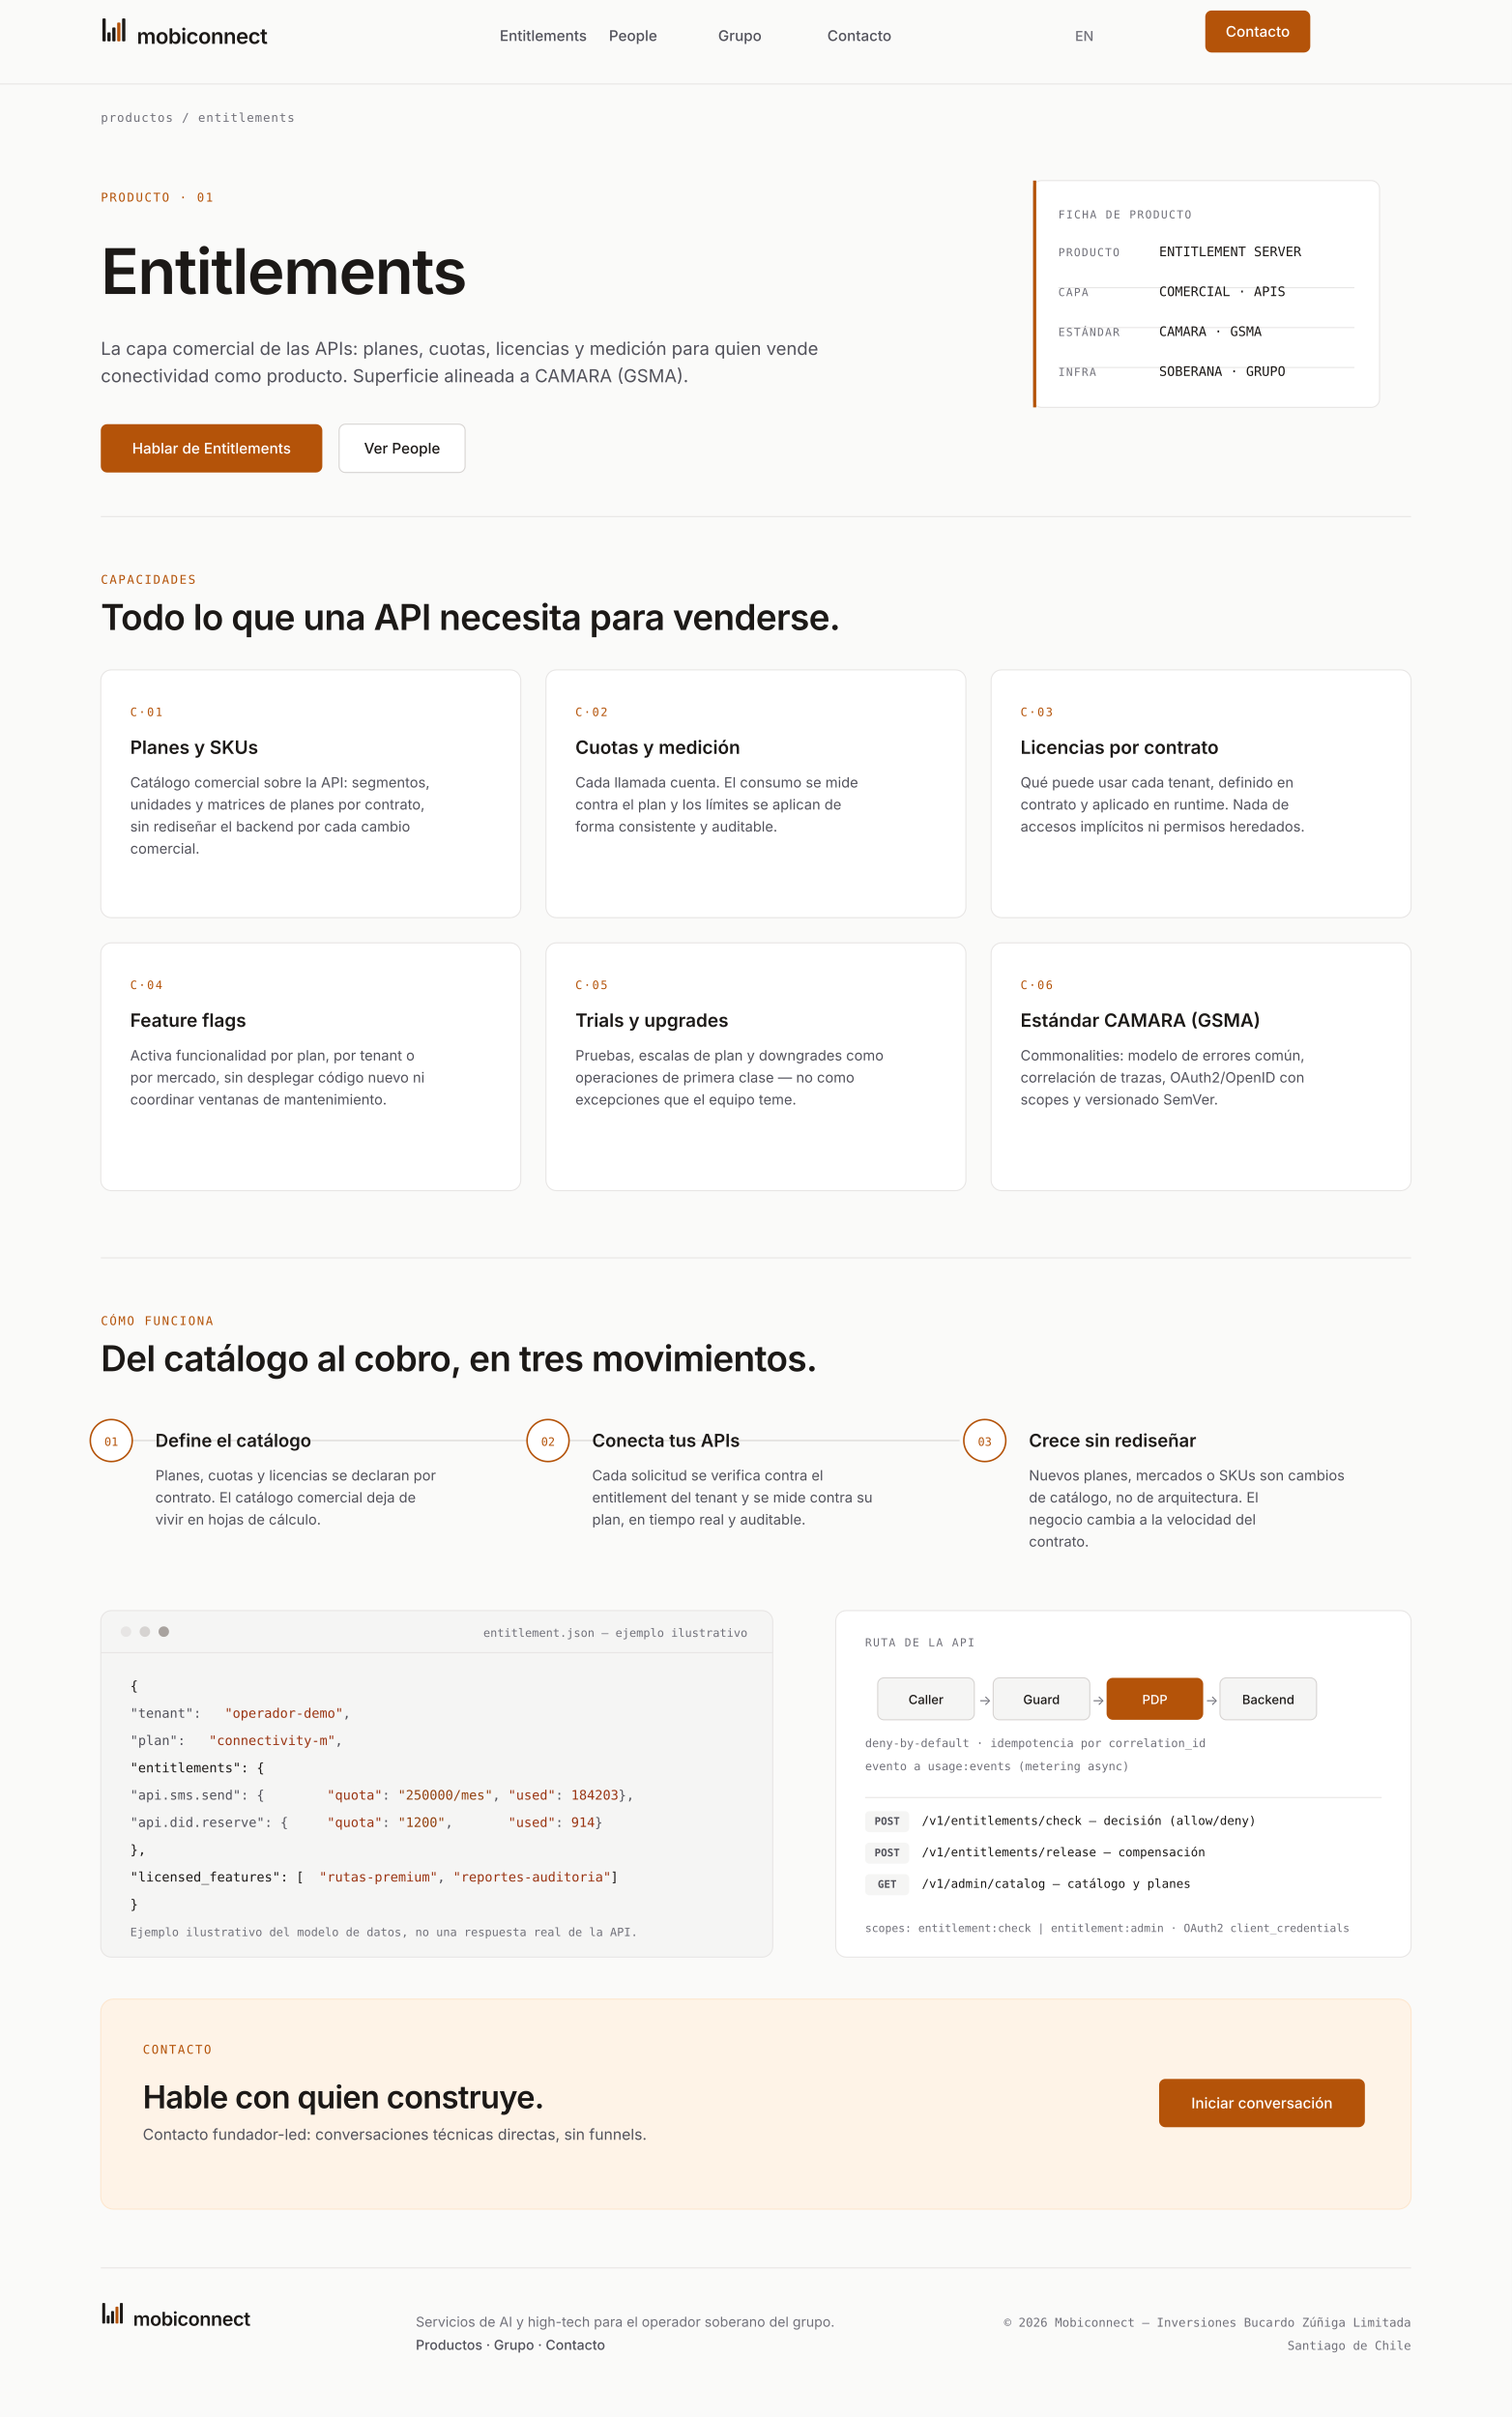
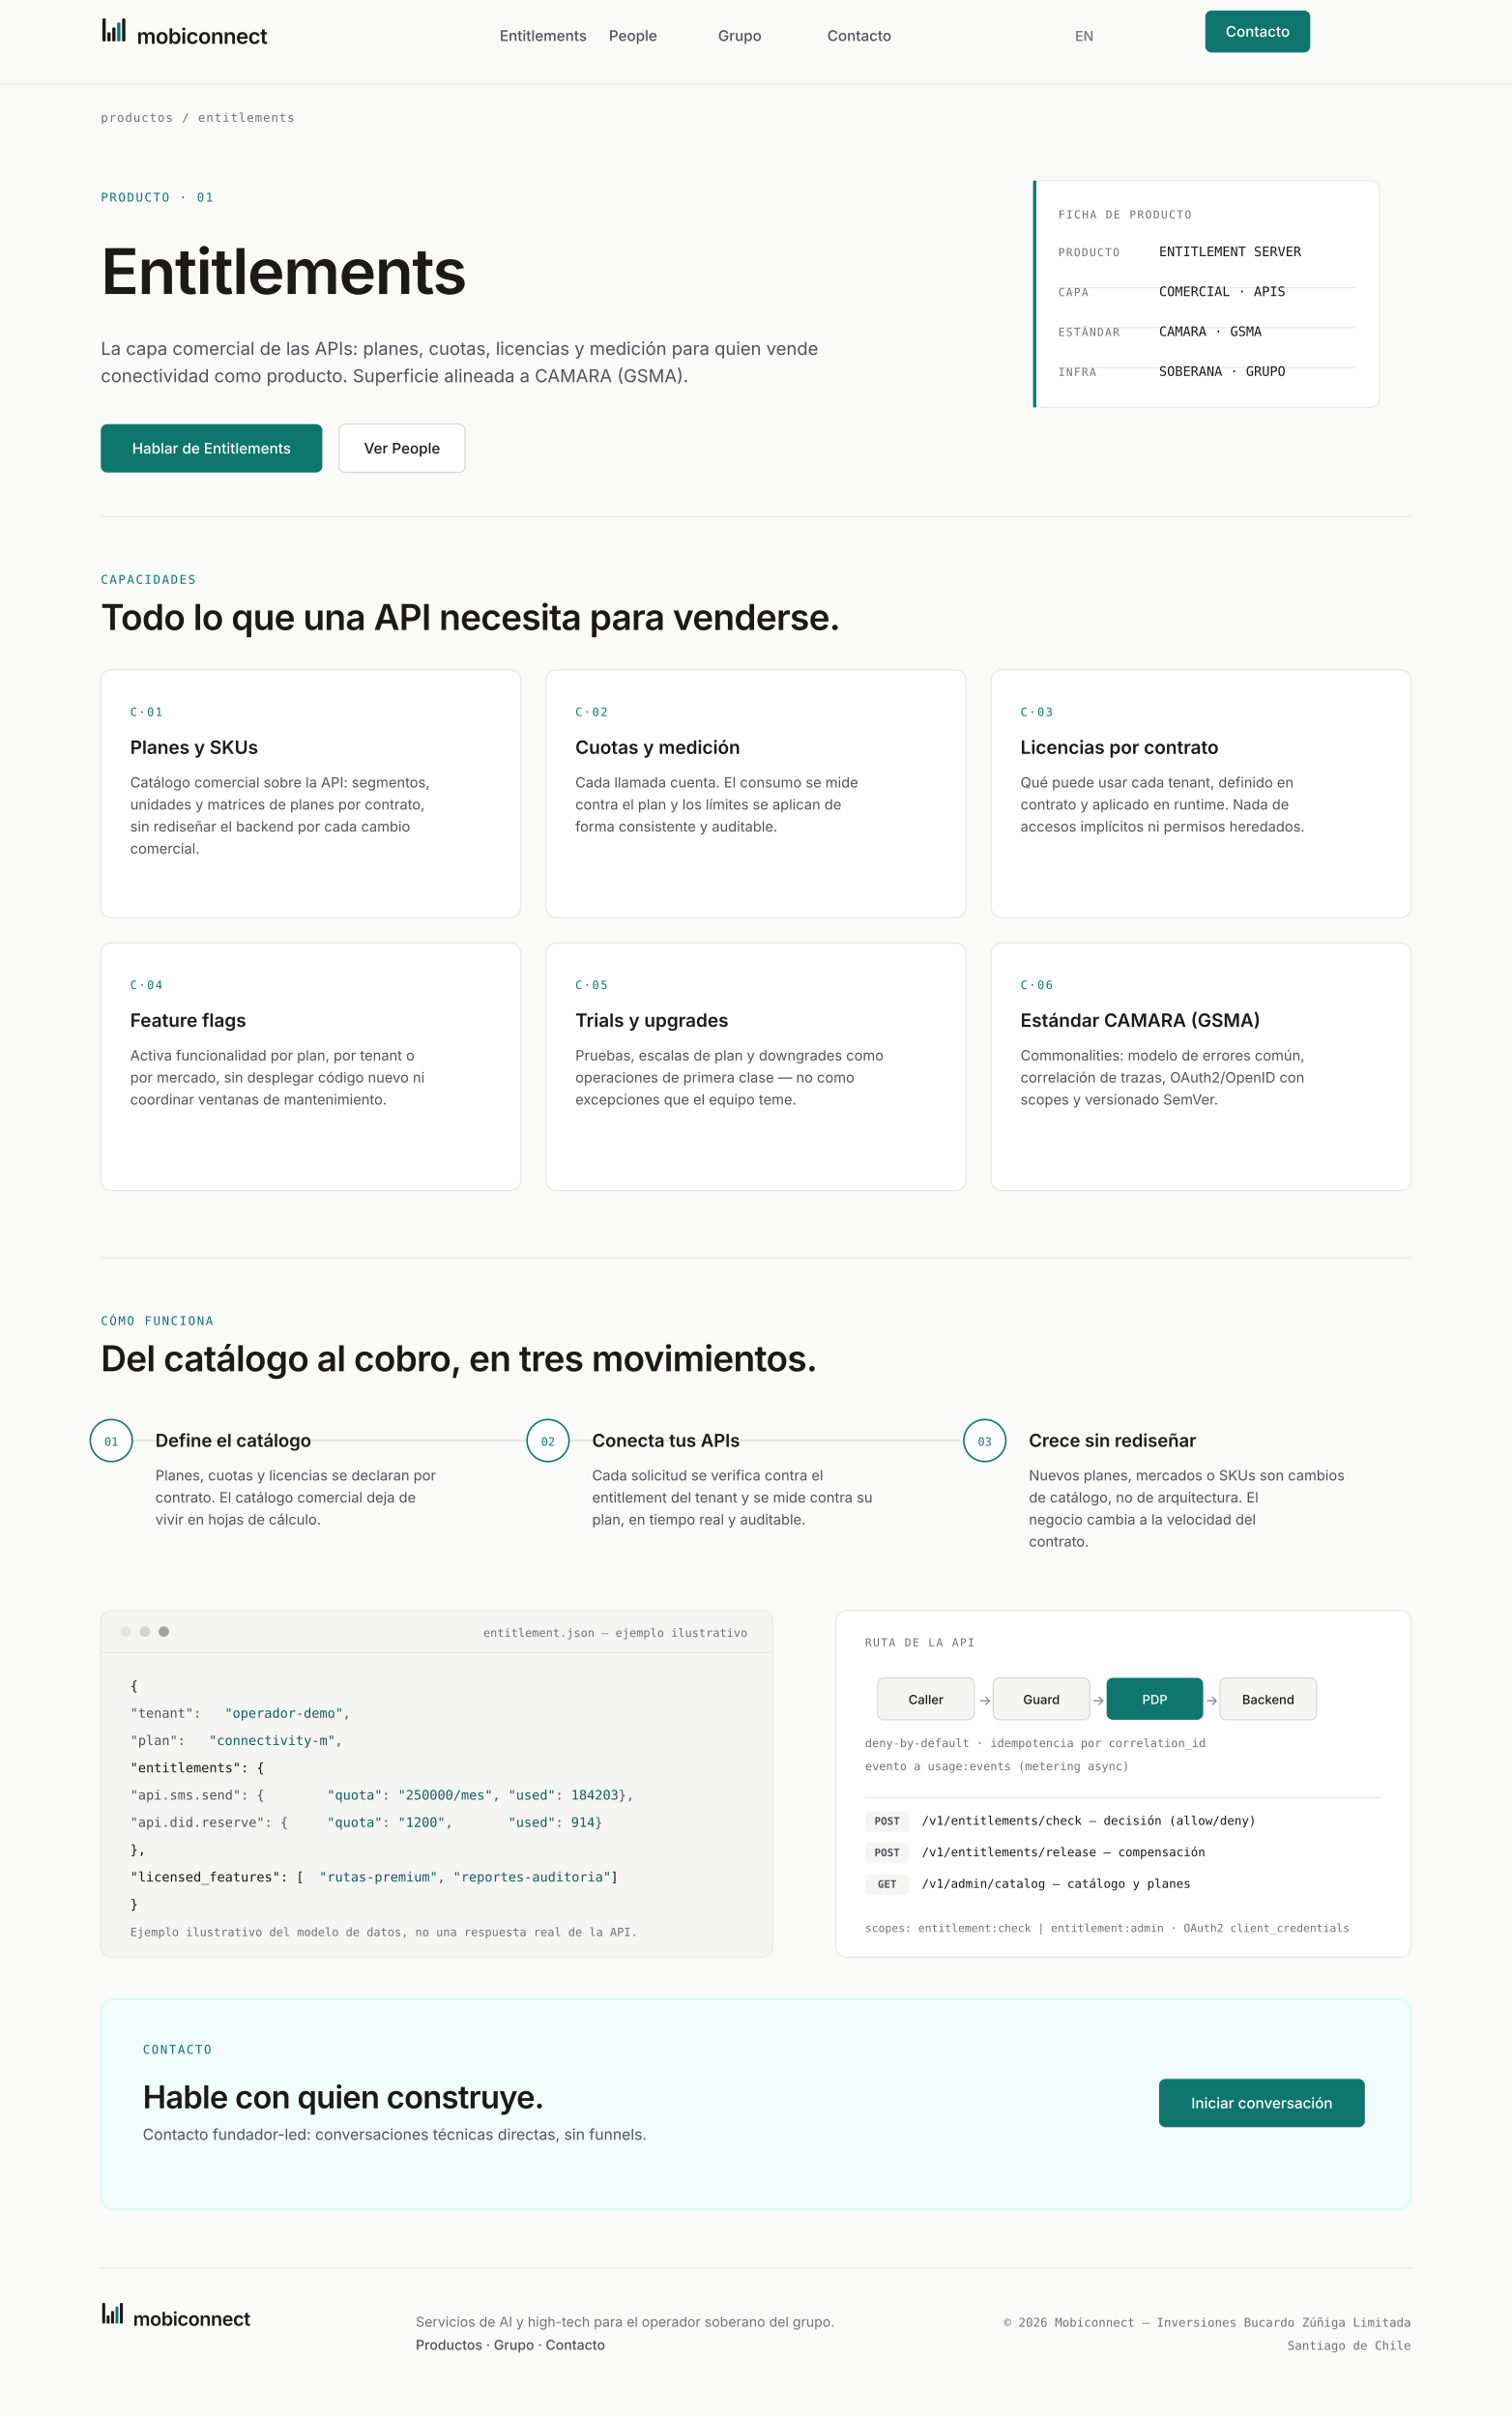
<svg xmlns="http://www.w3.org/2000/svg" width="1440" height="2302" viewBox="0 0 1440 2302">
  <rect x="0" y="0" width="1440" height="2302" fill="#FAFAF9" />
  <g id="nav">
    <g transform="translate(96,16) scale(0.78)">
      <rect x="2" y="2" width="4" height="28" fill="#1C1917" rx="1" />
      <rect x="26" y="2" width="4" height="28" fill="#1C1917" rx="1" />
      <rect x="8" y="19" width="4" height="11" fill="#1C1917" rx="1" />
      <rect x="14" y="13" width="4" height="17" fill="#1C1917" rx="1" />
-       <rect x="20" y="7" width="4" height="23" fill="#B45309" rx="1" />
+       <rect x="20" y="7" width="4" height="23" fill="#0F766E" rx="1" />
      <text x="44" y="33" font-family="Inter, 'Helvetica Neue', Arial, sans-serif" font-size="26" font-weight="600" fill="#1C1917" letter-spacing="-0.5">mobiconnect</text>
    </g>
    <text x="476" y="39" font-family="Inter, 'Helvetica Neue', Arial, sans-serif" font-size="14" font-weight="500" fill="#52525B">Entitlements</text>
    <text x="580" y="39" font-family="Inter, 'Helvetica Neue', Arial, sans-serif" font-size="14" font-weight="500" fill="#52525B">People</text>
    <text x="684" y="39" font-family="Inter, 'Helvetica Neue', Arial, sans-serif" font-size="14" font-weight="500" fill="#52525B">Grupo</text>
    <text x="788" y="39" font-family="Inter, 'Helvetica Neue', Arial, sans-serif" font-size="14" font-weight="500" fill="#52525B">Contacto</text>
-     <rect x="1148" y="10" width="100" height="40" fill="#B45309" rx="6" />
+     <rect x="1148" y="10" width="100" height="40" fill="#0F766E" rx="6" />
    <text x="1198.0" y="35.0" font-family="Inter, 'Helvetica Neue', Arial, sans-serif" font-size="14" font-weight="500" fill="#FFFFFF" text-anchor="middle">Contacto</text>
    <text x="1024" y="39" font-family="Inter, 'Helvetica Neue', Arial, sans-serif" font-size="13" font-weight="500" fill="#71717A">EN</text>
    <line x1="0" y1="80" x2="1440" y2="80" stroke="#E7E5E4" stroke-width="1" />
  </g>
  <g id="crumb">
    <text x="96" y="116" font-family="'IBM Plex Mono', 'SF Mono', Consolas, monospace" font-size="11.5" font-weight="400" fill="#71717A" letter-spacing="0.8">productos / entitlements</text>
  </g>
  <g id="hero">
-     <text x="96" y="192" font-family="'IBM Plex Mono', 'SF Mono', Consolas, monospace" font-size="11.5" font-weight="500" fill="#B45309" letter-spacing="1.4">PRODUCTO · 01</text>
+     <text x="96" y="192" font-family="'IBM Plex Mono', 'SF Mono', Consolas, monospace" font-size="11.5" font-weight="500" fill="#0F766E" letter-spacing="1.4">PRODUCTO · 01</text>
    <text x="96" y="280" font-family="'Inter Tight', Inter, 'Helvetica Neue', Arial, sans-serif" font-size="60" font-weight="600" fill="#1C1917" letter-spacing="-1.2">Entitlements</text>
    <text x="96" y="338" font-family="Inter, 'Helvetica Neue', Arial, sans-serif" font-size="17" font-weight="400" fill="#52525B">La capa comercial de las APIs: planes, cuotas, licencias y medición para quien vende</text>
    <text x="96" y="364" font-family="Inter, 'Helvetica Neue', Arial, sans-serif" font-size="17" font-weight="400" fill="#52525B">conectividad como producto. Superficie alineada a CAMARA (GSMA).</text>
  </g>
  <g id="hero-cta">
-     <rect x="96" y="404" width="211" height="46" fill="#B45309" rx="6" />
+     <rect x="96" y="404" width="211" height="46" fill="#0F766E" rx="6" />
    <text x="201.5" y="432.0" font-family="Inter, 'Helvetica Neue', Arial, sans-serif" font-size="14" font-weight="500" fill="#FFFFFF" text-anchor="middle">Hablar de Entitlements</text>
    <rect x="323" y="404" width="120" height="46" fill="#FFFFFF" rx="6" stroke="#D6D3D1" stroke-width="1" />
    <text x="383.0" y="432.0" font-family="Inter, 'Helvetica Neue', Arial, sans-serif" font-size="14" font-weight="500" fill="#1C1917" text-anchor="middle">Ver People</text>
  </g>
  <g id="ficha-producto">
    <rect x="984" y="172" width="330" height="216" fill="#FFFFFF" rx="8" stroke="#E7E5E4" stroke-width="1" />
-     <rect x="984" y="172" width="3" height="216" fill="#B45309" />
+     <rect x="984" y="172" width="3" height="216" fill="#0F766E" />
    <text x="1008" y="208" font-family="'IBM Plex Mono', 'SF Mono', Consolas, monospace" font-size="10.5" font-weight="500" fill="#71717A" letter-spacing="1.2">FICHA DE PRODUCTO</text>
    <text x="1008" y="244" font-family="'IBM Plex Mono', 'SF Mono', Consolas, monospace" font-size="10.5" font-weight="500" fill="#71717A" letter-spacing="1.1">PRODUCTO</text>
    <text x="1104" y="244" font-family="'IBM Plex Mono', 'SF Mono', Consolas, monospace" font-size="12.5" font-weight="500" fill="#1C1917">ENTITLEMENT SERVER</text>
    <line x1="1008" y1="274" x2="1290" y2="274" stroke="#E7E5E4" stroke-width="1" />
    <text x="1008" y="282" font-family="'IBM Plex Mono', 'SF Mono', Consolas, monospace" font-size="10.5" font-weight="500" fill="#71717A" letter-spacing="1.1">CAPA</text>
    <text x="1104" y="282" font-family="'IBM Plex Mono', 'SF Mono', Consolas, monospace" font-size="12.5" font-weight="500" fill="#1C1917">COMERCIAL · APIS</text>
    <line x1="1008" y1="312" x2="1290" y2="312" stroke="#E7E5E4" stroke-width="1" />
    <text x="1008" y="320" font-family="'IBM Plex Mono', 'SF Mono', Consolas, monospace" font-size="10.5" font-weight="500" fill="#71717A" letter-spacing="1.1">ESTÁNDAR</text>
    <text x="1104" y="320" font-family="'IBM Plex Mono', 'SF Mono', Consolas, monospace" font-size="12.5" font-weight="500" fill="#1C1917">CAMARA · GSMA</text>
    <line x1="1008" y1="350" x2="1290" y2="350" stroke="#E7E5E4" stroke-width="1" />
    <text x="1008" y="358" font-family="'IBM Plex Mono', 'SF Mono', Consolas, monospace" font-size="10.5" font-weight="500" fill="#71717A" letter-spacing="1.1">INFRA</text>
    <text x="1104" y="358" font-family="'IBM Plex Mono', 'SF Mono', Consolas, monospace" font-size="12.5" font-weight="500" fill="#1C1917">SOBERANA · GRUPO</text>
  </g>
  <line x1="96" y1="492" x2="1344" y2="492" stroke="#E7E5E4" stroke-width="1" />
  <g id="cap-head">
-     <text x="96" y="556" font-family="'IBM Plex Mono', 'SF Mono', Consolas, monospace" font-size="11.5" font-weight="500" fill="#B45309" letter-spacing="1.4">CAPACIDADES</text>
+     <text x="96" y="556" font-family="'IBM Plex Mono', 'SF Mono', Consolas, monospace" font-size="11.5" font-weight="500" fill="#0F766E" letter-spacing="1.4">CAPACIDADES</text>
    <text x="96" y="600" font-family="'Inter Tight', Inter, 'Helvetica Neue', Arial, sans-serif" font-size="34" font-weight="600" fill="#1C1917" letter-spacing="-0.6">Todo lo que una API necesita para venderse.</text>
  </g>
  <g id="cap-1">
    <rect x="96" y="638" width="400" height="236" fill="#FFFFFF" rx="10" stroke="#E7E5E4" stroke-width="1" />
-     <text x="124" y="682" font-family="'IBM Plex Mono', 'SF Mono', Consolas, monospace" font-size="11" font-weight="500" fill="#B45309" letter-spacing="1.4">C·01</text>
+     <text x="124" y="682" font-family="'IBM Plex Mono', 'SF Mono', Consolas, monospace" font-size="11" font-weight="500" fill="#0F766E" letter-spacing="1.4">C·01</text>
    <text x="124" y="718" font-family="Inter, 'Helvetica Neue', Arial, sans-serif" font-size="17.5" font-weight="600" fill="#1C1917">Planes y SKUs</text>
    <text x="124" y="750" font-family="Inter, 'Helvetica Neue', Arial, sans-serif" font-size="13.5" font-weight="400" fill="#52525B">Catálogo comercial sobre la API: segmentos,</text>
    <text x="124" y="771" font-family="Inter, 'Helvetica Neue', Arial, sans-serif" font-size="13.5" font-weight="400" fill="#52525B">unidades y matrices de planes por contrato,</text>
    <text x="124" y="792" font-family="Inter, 'Helvetica Neue', Arial, sans-serif" font-size="13.5" font-weight="400" fill="#52525B">sin rediseñar el backend por cada cambio</text>
    <text x="124" y="813" font-family="Inter, 'Helvetica Neue', Arial, sans-serif" font-size="13.5" font-weight="400" fill="#52525B">comercial.</text>
  </g>
  <g id="cap-2">
    <rect x="520" y="638" width="400" height="236" fill="#FFFFFF" rx="10" stroke="#E7E5E4" stroke-width="1" />
-     <text x="548" y="682" font-family="'IBM Plex Mono', 'SF Mono', Consolas, monospace" font-size="11" font-weight="500" fill="#B45309" letter-spacing="1.4">C·02</text>
+     <text x="548" y="682" font-family="'IBM Plex Mono', 'SF Mono', Consolas, monospace" font-size="11" font-weight="500" fill="#0F766E" letter-spacing="1.4">C·02</text>
    <text x="548" y="718" font-family="Inter, 'Helvetica Neue', Arial, sans-serif" font-size="17.5" font-weight="600" fill="#1C1917">Cuotas y medición</text>
    <text x="548" y="750" font-family="Inter, 'Helvetica Neue', Arial, sans-serif" font-size="13.5" font-weight="400" fill="#52525B">Cada llamada cuenta. El consumo se mide</text>
    <text x="548" y="771" font-family="Inter, 'Helvetica Neue', Arial, sans-serif" font-size="13.5" font-weight="400" fill="#52525B">contra el plan y los límites se aplican de</text>
    <text x="548" y="792" font-family="Inter, 'Helvetica Neue', Arial, sans-serif" font-size="13.5" font-weight="400" fill="#52525B">forma consistente y auditable.</text>
  </g>
  <g id="cap-3">
    <rect x="944" y="638" width="400" height="236" fill="#FFFFFF" rx="10" stroke="#E7E5E4" stroke-width="1" />
-     <text x="972" y="682" font-family="'IBM Plex Mono', 'SF Mono', Consolas, monospace" font-size="11" font-weight="500" fill="#B45309" letter-spacing="1.4">C·03</text>
+     <text x="972" y="682" font-family="'IBM Plex Mono', 'SF Mono', Consolas, monospace" font-size="11" font-weight="500" fill="#0F766E" letter-spacing="1.4">C·03</text>
    <text x="972" y="718" font-family="Inter, 'Helvetica Neue', Arial, sans-serif" font-size="17.5" font-weight="600" fill="#1C1917">Licencias por contrato</text>
    <text x="972" y="750" font-family="Inter, 'Helvetica Neue', Arial, sans-serif" font-size="13.5" font-weight="400" fill="#52525B">Qué puede usar cada tenant, definido en</text>
    <text x="972" y="771" font-family="Inter, 'Helvetica Neue', Arial, sans-serif" font-size="13.5" font-weight="400" fill="#52525B">contrato y aplicado en runtime. Nada de</text>
    <text x="972" y="792" font-family="Inter, 'Helvetica Neue', Arial, sans-serif" font-size="13.5" font-weight="400" fill="#52525B">accesos implícitos ni permisos heredados.</text>
  </g>
  <g id="cap-4">
    <rect x="96" y="898" width="400" height="236" fill="#FFFFFF" rx="10" stroke="#E7E5E4" stroke-width="1" />
-     <text x="124" y="942" font-family="'IBM Plex Mono', 'SF Mono', Consolas, monospace" font-size="11" font-weight="500" fill="#B45309" letter-spacing="1.4">C·04</text>
+     <text x="124" y="942" font-family="'IBM Plex Mono', 'SF Mono', Consolas, monospace" font-size="11" font-weight="500" fill="#0F766E" letter-spacing="1.4">C·04</text>
    <text x="124" y="978" font-family="Inter, 'Helvetica Neue', Arial, sans-serif" font-size="17.5" font-weight="600" fill="#1C1917">Feature flags</text>
    <text x="124" y="1010" font-family="Inter, 'Helvetica Neue', Arial, sans-serif" font-size="13.5" font-weight="400" fill="#52525B">Activa funcionalidad por plan, por tenant o</text>
    <text x="124" y="1031" font-family="Inter, 'Helvetica Neue', Arial, sans-serif" font-size="13.5" font-weight="400" fill="#52525B">por mercado, sin desplegar código nuevo ni</text>
    <text x="124" y="1052" font-family="Inter, 'Helvetica Neue', Arial, sans-serif" font-size="13.5" font-weight="400" fill="#52525B">coordinar ventanas de mantenimiento.</text>
  </g>
  <g id="cap-5">
    <rect x="520" y="898" width="400" height="236" fill="#FFFFFF" rx="10" stroke="#E7E5E4" stroke-width="1" />
-     <text x="548" y="942" font-family="'IBM Plex Mono', 'SF Mono', Consolas, monospace" font-size="11" font-weight="500" fill="#B45309" letter-spacing="1.4">C·05</text>
+     <text x="548" y="942" font-family="'IBM Plex Mono', 'SF Mono', Consolas, monospace" font-size="11" font-weight="500" fill="#0F766E" letter-spacing="1.4">C·05</text>
    <text x="548" y="978" font-family="Inter, 'Helvetica Neue', Arial, sans-serif" font-size="17.5" font-weight="600" fill="#1C1917">Trials y upgrades</text>
    <text x="548" y="1010" font-family="Inter, 'Helvetica Neue', Arial, sans-serif" font-size="13.5" font-weight="400" fill="#52525B">Pruebas, escalas de plan y downgrades como</text>
    <text x="548" y="1031" font-family="Inter, 'Helvetica Neue', Arial, sans-serif" font-size="13.5" font-weight="400" fill="#52525B">operaciones de primera clase — no como</text>
    <text x="548" y="1052" font-family="Inter, 'Helvetica Neue', Arial, sans-serif" font-size="13.5" font-weight="400" fill="#52525B">excepciones que el equipo teme.</text>
  </g>
  <g id="cap-6">
    <rect x="944" y="898" width="400" height="236" fill="#FFFFFF" rx="10" stroke="#E7E5E4" stroke-width="1" />
-     <text x="972" y="942" font-family="'IBM Plex Mono', 'SF Mono', Consolas, monospace" font-size="11" font-weight="500" fill="#B45309" letter-spacing="1.4">C·06</text>
+     <text x="972" y="942" font-family="'IBM Plex Mono', 'SF Mono', Consolas, monospace" font-size="11" font-weight="500" fill="#0F766E" letter-spacing="1.4">C·06</text>
    <text x="972" y="978" font-family="Inter, 'Helvetica Neue', Arial, sans-serif" font-size="17.5" font-weight="600" fill="#1C1917">Estándar CAMARA (GSMA)</text>
    <text x="972" y="1010" font-family="Inter, 'Helvetica Neue', Arial, sans-serif" font-size="13.5" font-weight="400" fill="#52525B">Commonalities: modelo de errores común,</text>
    <text x="972" y="1031" font-family="Inter, 'Helvetica Neue', Arial, sans-serif" font-size="13.5" font-weight="400" fill="#52525B">correlación de trazas, OAuth2/OpenID con</text>
    <text x="972" y="1052" font-family="Inter, 'Helvetica Neue', Arial, sans-serif" font-size="13.5" font-weight="400" fill="#52525B">scopes y versionado SemVer.</text>
  </g>
  <line x1="96" y1="1198" x2="1344" y2="1198" stroke="#E7E5E4" stroke-width="1" />
  <g id="how-head">
-     <text x="96" y="1262" font-family="'IBM Plex Mono', 'SF Mono', Consolas, monospace" font-size="11.5" font-weight="500" fill="#B45309" letter-spacing="1.4">CÓMO FUNCIONA</text>
+     <text x="96" y="1262" font-family="'IBM Plex Mono', 'SF Mono', Consolas, monospace" font-size="11.5" font-weight="500" fill="#0F766E" letter-spacing="1.4">CÓMO FUNCIONA</text>
    <text x="96" y="1306" font-family="'Inter Tight', Inter, 'Helvetica Neue', Arial, sans-serif" font-size="34" font-weight="600" fill="#1C1917" letter-spacing="-0.6">Del catálogo al cobro, en tres movimientos.</text>
  </g>
  <line x1="126" y1="1372" x2="914" y2="1372" stroke="#D6D3D1" stroke-width="1" />
  <g id="paso-01">
-     <circle cx="106" cy="1372" r="20" fill="#FFFFFF" stroke="#B45309" stroke-width="1.5" />
-     <text x="106" y="1377" font-family="'IBM Plex Mono', 'SF Mono', Consolas, monospace" font-size="11" font-weight="500" fill="#B45309" text-anchor="middle">01</text>
+     <circle cx="106" cy="1372" r="20" fill="#FFFFFF" stroke="#0F766E" stroke-width="1.5" />
+     <text x="106" y="1377" font-family="'IBM Plex Mono', 'SF Mono', Consolas, monospace" font-size="11" font-weight="500" fill="#0F766E" text-anchor="middle">01</text>
    <text x="148" y="1378" font-family="Inter, 'Helvetica Neue', Arial, sans-serif" font-size="17" font-weight="600" fill="#1C1917">Define el catálogo</text>
    <text x="148" y="1410" font-family="Inter, 'Helvetica Neue', Arial, sans-serif" font-size="13.5" font-weight="400" fill="#52525B">Planes, cuotas y licencias se declaran por</text>
    <text x="148" y="1431" font-family="Inter, 'Helvetica Neue', Arial, sans-serif" font-size="13.5" font-weight="400" fill="#52525B">contrato. El catálogo comercial deja de</text>
    <text x="148" y="1452" font-family="Inter, 'Helvetica Neue', Arial, sans-serif" font-size="13.5" font-weight="400" fill="#52525B">vivir en hojas de cálculo.</text>
  </g>
  <g id="paso-02">
-     <circle cx="522" cy="1372" r="20" fill="#FFFFFF" stroke="#B45309" stroke-width="1.5" />
-     <text x="522" y="1377" font-family="'IBM Plex Mono', 'SF Mono', Consolas, monospace" font-size="11" font-weight="500" fill="#B45309" text-anchor="middle">02</text>
+     <circle cx="522" cy="1372" r="20" fill="#FFFFFF" stroke="#0F766E" stroke-width="1.5" />
+     <text x="522" y="1377" font-family="'IBM Plex Mono', 'SF Mono', Consolas, monospace" font-size="11" font-weight="500" fill="#0F766E" text-anchor="middle">02</text>
    <text x="564" y="1378" font-family="Inter, 'Helvetica Neue', Arial, sans-serif" font-size="17" font-weight="600" fill="#1C1917">Conecta tus APIs</text>
    <text x="564" y="1410" font-family="Inter, 'Helvetica Neue', Arial, sans-serif" font-size="13.5" font-weight="400" fill="#52525B">Cada solicitud se verifica contra el</text>
    <text x="564" y="1431" font-family="Inter, 'Helvetica Neue', Arial, sans-serif" font-size="13.5" font-weight="400" fill="#52525B">entitlement del tenant y se mide contra su</text>
    <text x="564" y="1452" font-family="Inter, 'Helvetica Neue', Arial, sans-serif" font-size="13.5" font-weight="400" fill="#52525B">plan, en tiempo real y auditable.</text>
  </g>
  <g id="paso-03">
-     <circle cx="938" cy="1372" r="20" fill="#FFFFFF" stroke="#B45309" stroke-width="1.5" />
-     <text x="938" y="1377" font-family="'IBM Plex Mono', 'SF Mono', Consolas, monospace" font-size="11" font-weight="500" fill="#B45309" text-anchor="middle">03</text>
+     <circle cx="938" cy="1372" r="20" fill="#FFFFFF" stroke="#0F766E" stroke-width="1.5" />
+     <text x="938" y="1377" font-family="'IBM Plex Mono', 'SF Mono', Consolas, monospace" font-size="11" font-weight="500" fill="#0F766E" text-anchor="middle">03</text>
    <text x="980" y="1378" font-family="Inter, 'Helvetica Neue', Arial, sans-serif" font-size="17" font-weight="600" fill="#1C1917">Crece sin rediseñar</text>
    <text x="980" y="1410" font-family="Inter, 'Helvetica Neue', Arial, sans-serif" font-size="13.5" font-weight="400" fill="#52525B">Nuevos planes, mercados o SKUs son cambios</text>
    <text x="980" y="1431" font-family="Inter, 'Helvetica Neue', Arial, sans-serif" font-size="13.5" font-weight="400" fill="#52525B">de catálogo, no de arquitectura. El</text>
    <text x="980" y="1452" font-family="Inter, 'Helvetica Neue', Arial, sans-serif" font-size="13.5" font-weight="400" fill="#52525B">negocio cambia a la velocidad del</text>
    <text x="980" y="1473" font-family="Inter, 'Helvetica Neue', Arial, sans-serif" font-size="13.5" font-weight="400" fill="#52525B">contrato.</text>
  </g>
  <g id="codigo">
    <rect x="96" y="1534" width="640" height="330" fill="#F5F5F4" rx="10" stroke="#E7E5E4" stroke-width="1" />
    <line x1="96" y1="1574" x2="736" y2="1574" stroke="#E7E5E4" stroke-width="1" />
    <circle cx="120" cy="1554" r="5" fill="#E7E5E4" />
    <circle cx="138" cy="1554" r="5" fill="#D6D3D1" />
    <circle cx="156" cy="1554" r="5" fill="#A8A29E" />
    <text x="712" y="1559" font-family="'IBM Plex Mono', 'SF Mono', Consolas, monospace" font-size="11" font-weight="400" fill="#71717A" text-anchor="end">entitlement.json — ejemplo ilustrativo</text>
    <text x="124" y="1610" font-family="'IBM Plex Mono', 'SF Mono', Consolas, monospace" font-size="12.5" font-weight="400" fill="#1C1917">{</text>
    <text x="124" y="1636" font-family="'IBM Plex Mono', 'SF Mono', Consolas, monospace" font-size="12.5" font-weight="400" fill="#52525B">  "tenant": </text>
-     <text x="214.0" y="1636" font-family="'IBM Plex Mono', 'SF Mono', Consolas, monospace" font-size="12.5" font-weight="500" fill="#9A3412">"operador-demo"</text>
+     <text x="214.0" y="1636" font-family="'IBM Plex Mono', 'SF Mono', Consolas, monospace" font-size="12.5" font-weight="500" fill="#115E59">"operador-demo"</text>
    <text x="326.5" y="1636" font-family="'IBM Plex Mono', 'SF Mono', Consolas, monospace" font-size="12.5" font-weight="400" fill="#52525B">,</text>
    <text x="124" y="1662" font-family="'IBM Plex Mono', 'SF Mono', Consolas, monospace" font-size="12.5" font-weight="400" fill="#52525B">  "plan": </text>
-     <text x="199.0" y="1662" font-family="'IBM Plex Mono', 'SF Mono', Consolas, monospace" font-size="12.5" font-weight="500" fill="#9A3412">"connectivity-m"</text>
+     <text x="199.0" y="1662" font-family="'IBM Plex Mono', 'SF Mono', Consolas, monospace" font-size="12.5" font-weight="500" fill="#115E59">"connectivity-m"</text>
    <text x="319.0" y="1662" font-family="'IBM Plex Mono', 'SF Mono', Consolas, monospace" font-size="12.5" font-weight="400" fill="#52525B">,</text>
    <text x="124" y="1688" font-family="'IBM Plex Mono', 'SF Mono', Consolas, monospace" font-size="12.5" font-weight="500" fill="#1C1917">  "entitlements": {</text>
    <text x="124" y="1714" font-family="'IBM Plex Mono', 'SF Mono', Consolas, monospace" font-size="12.5" font-weight="400" fill="#52525B">    "api.sms.send":    { </text>
-     <text x="311.5" y="1714" font-family="'IBM Plex Mono', 'SF Mono', Consolas, monospace" font-size="12.5" font-weight="500" fill="#9A3412">"quota"</text>
+     <text x="311.5" y="1714" font-family="'IBM Plex Mono', 'SF Mono', Consolas, monospace" font-size="12.5" font-weight="500" fill="#115E59">"quota"</text>
    <text x="364.0" y="1714" font-family="'IBM Plex Mono', 'SF Mono', Consolas, monospace" font-size="12.5" font-weight="400" fill="#52525B">: </text>
-     <text x="379.0" y="1714" font-family="'IBM Plex Mono', 'SF Mono', Consolas, monospace" font-size="12.5" font-weight="500" fill="#92400E">"250000/mes"</text>
+     <text x="379.0" y="1714" font-family="'IBM Plex Mono', 'SF Mono', Consolas, monospace" font-size="12.5" font-weight="500" fill="#115E59">"250000/mes"</text>
    <text x="469.0" y="1714" font-family="'IBM Plex Mono', 'SF Mono', Consolas, monospace" font-size="12.5" font-weight="400" fill="#52525B">, </text>
-     <text x="484.0" y="1714" font-family="'IBM Plex Mono', 'SF Mono', Consolas, monospace" font-size="12.5" font-weight="500" fill="#9A3412">"used"</text>
+     <text x="484.0" y="1714" font-family="'IBM Plex Mono', 'SF Mono', Consolas, monospace" font-size="12.5" font-weight="500" fill="#115E59">"used"</text>
    <text x="529.0" y="1714" font-family="'IBM Plex Mono', 'SF Mono', Consolas, monospace" font-size="12.5" font-weight="400" fill="#52525B">: </text>
-     <text x="544.0" y="1714" font-family="'IBM Plex Mono', 'SF Mono', Consolas, monospace" font-size="12.5" font-weight="500" fill="#9A3412">184203</text>
+     <text x="544.0" y="1714" font-family="'IBM Plex Mono', 'SF Mono', Consolas, monospace" font-size="12.5" font-weight="500" fill="#115E59">184203</text>
    <text x="589.0" y="1714" font-family="'IBM Plex Mono', 'SF Mono', Consolas, monospace" font-size="12.5" font-weight="400" fill="#52525B"> },</text>
    <text x="124" y="1740" font-family="'IBM Plex Mono', 'SF Mono', Consolas, monospace" font-size="12.5" font-weight="400" fill="#52525B">    "api.did.reserve": { </text>
-     <text x="311.5" y="1740" font-family="'IBM Plex Mono', 'SF Mono', Consolas, monospace" font-size="12.5" font-weight="500" fill="#9A3412">"quota"</text>
+     <text x="311.5" y="1740" font-family="'IBM Plex Mono', 'SF Mono', Consolas, monospace" font-size="12.5" font-weight="500" fill="#115E59">"quota"</text>
    <text x="364.0" y="1740" font-family="'IBM Plex Mono', 'SF Mono', Consolas, monospace" font-size="12.5" font-weight="400" fill="#52525B">: </text>
-     <text x="379.0" y="1740" font-family="'IBM Plex Mono', 'SF Mono', Consolas, monospace" font-size="12.5" font-weight="500" fill="#92400E">"1200"</text>
+     <text x="379.0" y="1740" font-family="'IBM Plex Mono', 'SF Mono', Consolas, monospace" font-size="12.5" font-weight="500" fill="#115E59">"1200"</text>
    <text x="424.0" y="1740" font-family="'IBM Plex Mono', 'SF Mono', Consolas, monospace" font-size="12.5" font-weight="400" fill="#52525B">,       </text>
-     <text x="484.0" y="1740" font-family="'IBM Plex Mono', 'SF Mono', Consolas, monospace" font-size="12.5" font-weight="500" fill="#9A3412">"used"</text>
+     <text x="484.0" y="1740" font-family="'IBM Plex Mono', 'SF Mono', Consolas, monospace" font-size="12.5" font-weight="500" fill="#115E59">"used"</text>
    <text x="529.0" y="1740" font-family="'IBM Plex Mono', 'SF Mono', Consolas, monospace" font-size="12.5" font-weight="400" fill="#52525B">: </text>
-     <text x="544.0" y="1740" font-family="'IBM Plex Mono', 'SF Mono', Consolas, monospace" font-size="12.5" font-weight="500" fill="#9A3412">914</text>
+     <text x="544.0" y="1740" font-family="'IBM Plex Mono', 'SF Mono', Consolas, monospace" font-size="12.5" font-weight="500" fill="#115E59">914</text>
    <text x="566.5" y="1740" font-family="'IBM Plex Mono', 'SF Mono', Consolas, monospace" font-size="12.5" font-weight="400" fill="#52525B"> }</text>
    <text x="124" y="1766" font-family="'IBM Plex Mono', 'SF Mono', Consolas, monospace" font-size="12.5" font-weight="500" fill="#1C1917">  },</text>
    <text x="124" y="1792" font-family="'IBM Plex Mono', 'SF Mono', Consolas, monospace" font-size="12.5" font-weight="500" fill="#1C1917">  "licensed_features": [</text>
-     <text x="304.0" y="1792" font-family="'IBM Plex Mono', 'SF Mono', Consolas, monospace" font-size="12.5" font-weight="500" fill="#9A3412">"rutas-premium"</text>
+     <text x="304.0" y="1792" font-family="'IBM Plex Mono', 'SF Mono', Consolas, monospace" font-size="12.5" font-weight="500" fill="#115E59">"rutas-premium"</text>
    <text x="416.5" y="1792" font-family="'IBM Plex Mono', 'SF Mono', Consolas, monospace" font-size="12.5" font-weight="400" fill="#52525B">, </text>
-     <text x="431.5" y="1792" font-family="'IBM Plex Mono', 'SF Mono', Consolas, monospace" font-size="12.5" font-weight="500" fill="#9A3412">"reportes-auditoria"</text>
+     <text x="431.5" y="1792" font-family="'IBM Plex Mono', 'SF Mono', Consolas, monospace" font-size="12.5" font-weight="500" fill="#115E59">"reportes-auditoria"</text>
    <text x="581.5" y="1792" font-family="'IBM Plex Mono', 'SF Mono', Consolas, monospace" font-size="12.5" font-weight="500" fill="#1C1917">]</text>
    <text x="124" y="1818" font-family="'IBM Plex Mono', 'SF Mono', Consolas, monospace" font-size="12.5" font-weight="400" fill="#1C1917">}</text>
    <text x="124" y="1844" font-family="'IBM Plex Mono', 'SF Mono', Consolas, monospace" font-size="11" font-weight="400" fill="#71717A">Ejemplo ilustrativo del modelo de datos, no una respuesta real de la API.</text>
  </g>
  <g id="diagrama">
    <rect x="796" y="1534" width="548" height="330" fill="#FFFFFF" rx="10" stroke="#E7E5E4" stroke-width="1" />
    <text x="824" y="1568" font-family="'IBM Plex Mono', 'SF Mono', Consolas, monospace" font-size="10.5" font-weight="500" fill="#71717A" letter-spacing="1.2">RUTA DE LA API</text>
    <rect x="836" y="1598" width="92" height="40" fill="#F5F5F4" rx="6" stroke="#D6D3D1" stroke-width="1" />
    <text x="882" y="1623" font-family="Inter, 'Helvetica Neue', Arial, sans-serif" font-size="12" font-weight="500" fill="#1C1917" text-anchor="middle">Caller</text>
    <rect x="946" y="1598" width="92" height="40" fill="#F5F5F4" rx="6" stroke="#D6D3D1" stroke-width="1" />
    <text x="992" y="1623" font-family="Inter, 'Helvetica Neue', Arial, sans-serif" font-size="12" font-weight="500" fill="#1C1917" text-anchor="middle">Guard</text>
-     <rect x="1054" y="1598" width="92" height="40" fill="#B45309" rx="6" />
+     <rect x="1054" y="1598" width="92" height="40" fill="#0F766E" rx="6" />
    <text x="1100" y="1623" font-family="Inter, 'Helvetica Neue', Arial, sans-serif" font-size="12" font-weight="500" fill="#FFFFFF" text-anchor="middle">PDP</text>
    <rect x="1162" y="1598" width="92" height="40" fill="#F5F5F4" rx="6" stroke="#D6D3D1" stroke-width="1" />
    <text x="1208" y="1623" font-family="Inter, 'Helvetica Neue', Arial, sans-serif" font-size="12" font-weight="500" fill="#1C1917" text-anchor="middle">Backend</text>
    <text x="932" y="1624" font-family="Inter, 'Helvetica Neue', Arial, sans-serif" font-size="13" font-weight="400" fill="#71717A">→</text>
    <text x="1040" y="1624" font-family="Inter, 'Helvetica Neue', Arial, sans-serif" font-size="13" font-weight="400" fill="#71717A">→</text>
    <text x="1148" y="1624" font-family="Inter, 'Helvetica Neue', Arial, sans-serif" font-size="13" font-weight="400" fill="#71717A">→</text>
    <text x="824" y="1664" font-family="'IBM Plex Mono', 'SF Mono', Consolas, monospace" font-size="11" font-weight="400" fill="#71717A">deny-by-default · idempotencia por correlation_id</text>
    <text x="824" y="1686" font-family="'IBM Plex Mono', 'SF Mono', Consolas, monospace" font-size="11" font-weight="400" fill="#71717A">evento a usage:events (metering async)</text>
    <line x1="824" y1="1712" x2="1316" y2="1712" stroke="#E7E5E4" stroke-width="1" />
    <rect x="824" y="1725" width="42" height="20" fill="#F5F5F4" rx="4" />
    <text x="845" y="1738" font-family="'IBM Plex Mono', 'SF Mono', Consolas, monospace" font-size="10" font-weight="600" fill="#52525B" text-anchor="middle">POST</text>
    <text x="878" y="1738" font-family="'IBM Plex Mono', 'SF Mono', Consolas, monospace" font-size="11.5" font-weight="400" fill="#1C1917">/v1/entitlements/check — decisión (allow/deny)</text>
    <rect x="824" y="1755" width="42" height="20" fill="#F5F5F4" rx="4" />
    <text x="845" y="1768" font-family="'IBM Plex Mono', 'SF Mono', Consolas, monospace" font-size="10" font-weight="600" fill="#52525B" text-anchor="middle">POST</text>
    <text x="878" y="1768" font-family="'IBM Plex Mono', 'SF Mono', Consolas, monospace" font-size="11.5" font-weight="400" fill="#1C1917">/v1/entitlements/release — compensación</text>
    <rect x="824" y="1785" width="42" height="20" fill="#F5F5F4" rx="4" />
    <text x="845" y="1798" font-family="'IBM Plex Mono', 'SF Mono', Consolas, monospace" font-size="10" font-weight="600" fill="#52525B" text-anchor="middle">GET</text>
    <text x="878" y="1798" font-family="'IBM Plex Mono', 'SF Mono', Consolas, monospace" font-size="11.5" font-weight="400" fill="#1C1917">/v1/admin/catalog — catálogo y planes</text>
    <text x="824" y="1840" font-family="'IBM Plex Mono', 'SF Mono', Consolas, monospace" font-size="10.5" font-weight="400" fill="#71717A">scopes: entitlement:check | entitlement:admin · OAuth2 client_credentials</text>
  </g>
  <g id="cta">
-     <rect x="96" y="1904" width="1248" height="200" fill="#FEF3E7" rx="12" stroke="#FDE6CE" stroke-width="1" />
-     <text x="136" y="1956" font-family="'IBM Plex Mono', 'SF Mono', Consolas, monospace" font-size="11.5" font-weight="500" fill="#B45309" letter-spacing="1.4">CONTACTO</text>
+     <rect x="96" y="1904" width="1248" height="200" fill="#F0FDFA" rx="12" stroke="#CCFBF1" stroke-width="1" />
+     <text x="136" y="1956" font-family="'IBM Plex Mono', 'SF Mono', Consolas, monospace" font-size="11.5" font-weight="500" fill="#0F766E" letter-spacing="1.4">CONTACTO</text>
    <text x="136" y="2008" font-family="'Inter Tight', Inter, 'Helvetica Neue', Arial, sans-serif" font-size="30" font-weight="600" fill="#1C1917" letter-spacing="-0.6">Hable con quien construye.</text>
    <text x="136" y="2038" font-family="Inter, 'Helvetica Neue', Arial, sans-serif" font-size="14.5" font-weight="400" fill="#52525B">Contacto fundador-led: conversaciones técnicas directas, sin funnels.</text>
-     <rect x="1104" y="1980" width="196" height="46" fill="#B45309" rx="6" />
+     <rect x="1104" y="1980" width="196" height="46" fill="#0F766E" rx="6" />
    <text x="1202.0" y="2008.0" font-family="Inter, 'Helvetica Neue', Arial, sans-serif" font-size="14" font-weight="500" fill="#FFFFFF" text-anchor="middle">Iniciar conversación</text>
  </g>
  <g id="footer">
    <line x1="96" y1="2160" x2="1344" y2="2160" stroke="#E7E5E4" stroke-width="1" />
    <g transform="translate(96,2192) scale(0.7)">
      <rect x="2" y="2" width="4" height="28" fill="#1C1917" rx="1" />
      <rect x="26" y="2" width="4" height="28" fill="#1C1917" rx="1" />
      <rect x="8" y="19" width="4" height="11" fill="#1C1917" rx="1" />
      <rect x="14" y="13" width="4" height="17" fill="#1C1917" rx="1" />
-       <rect x="20" y="7" width="4" height="23" fill="#B45309" rx="1" />
+       <rect x="20" y="7" width="4" height="23" fill="#0F766E" rx="1" />
      <text x="44" y="33" font-family="Inter, 'Helvetica Neue', Arial, sans-serif" font-size="26" font-weight="600" fill="#1C1917" letter-spacing="-0.5">mobiconnect</text>
    </g>
    <text x="396" y="2216" font-family="Inter, 'Helvetica Neue', Arial, sans-serif" font-size="13" font-weight="400" fill="#71717A">Servicios de AI y high-tech para el operador soberano del grupo.</text>
    <text x="396" y="2238" font-family="Inter, 'Helvetica Neue', Arial, sans-serif" font-size="13" font-weight="500" fill="#52525B">Productos · Grupo · Contacto</text>
    <text x="1344" y="2216" font-family="'IBM Plex Mono', 'SF Mono', Consolas, monospace" font-size="11.5" font-weight="400" fill="#71717A" text-anchor="end">© 2026 Mobiconnect — Inversiones Bucardo Zúñiga Limitada</text>
    <text x="1344" y="2238" font-family="'IBM Plex Mono', 'SF Mono', Consolas, monospace" font-size="11.5" font-weight="400" fill="#71717A" text-anchor="end">Santiago de Chile</text>
  </g>
</svg>
